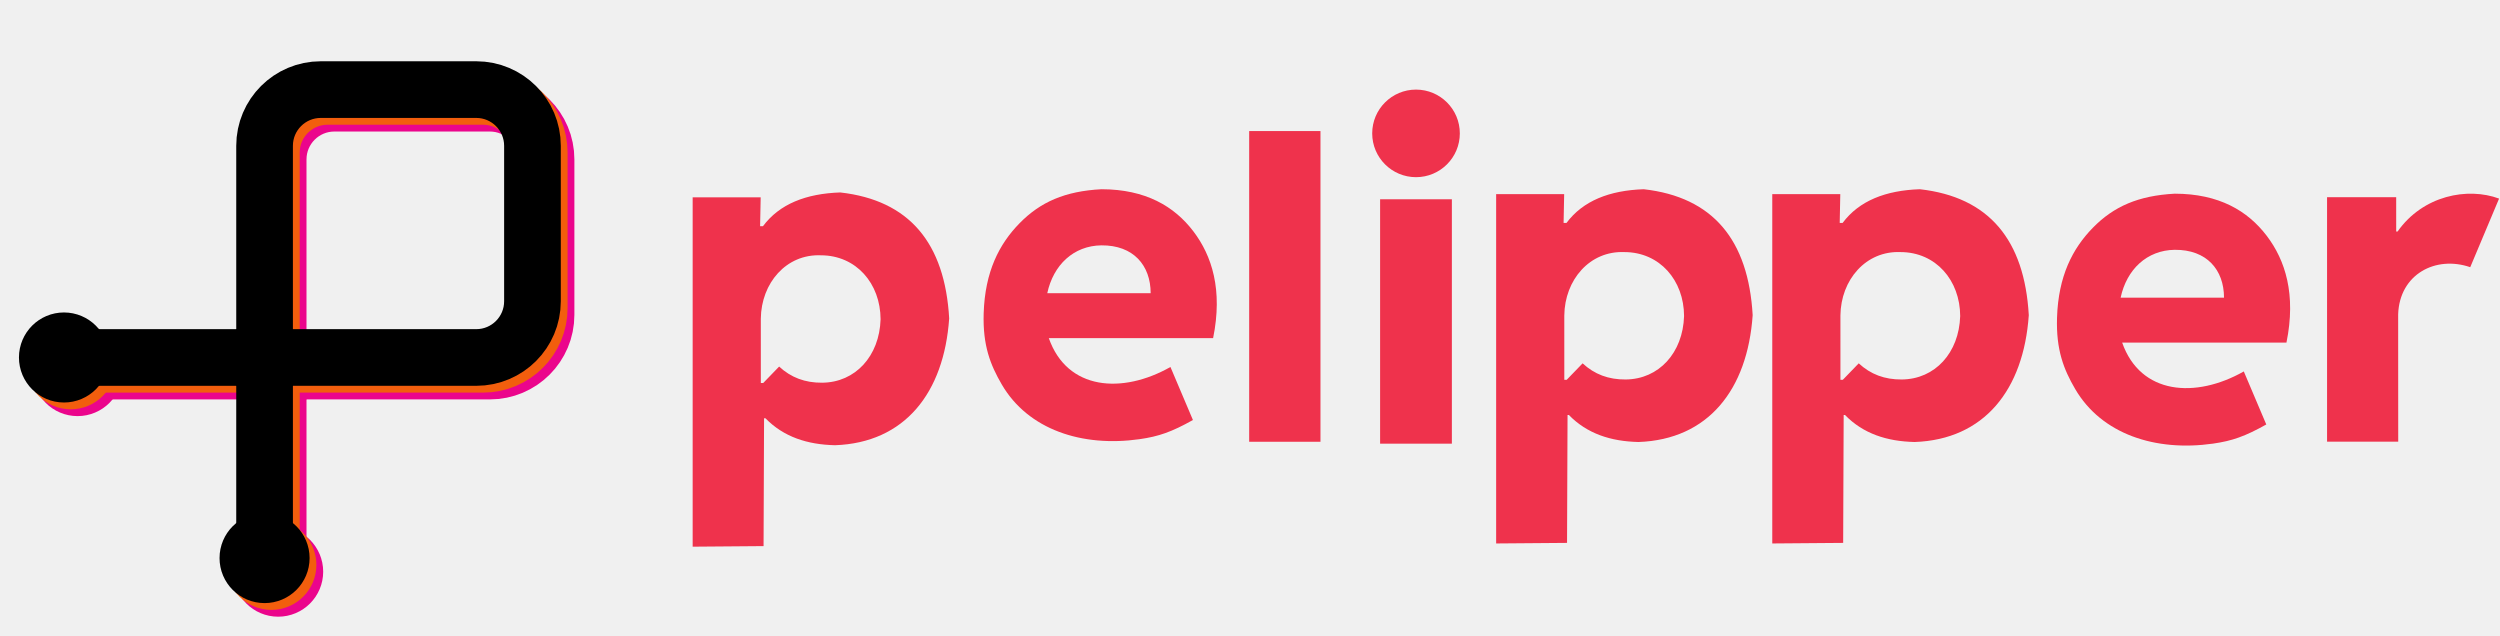
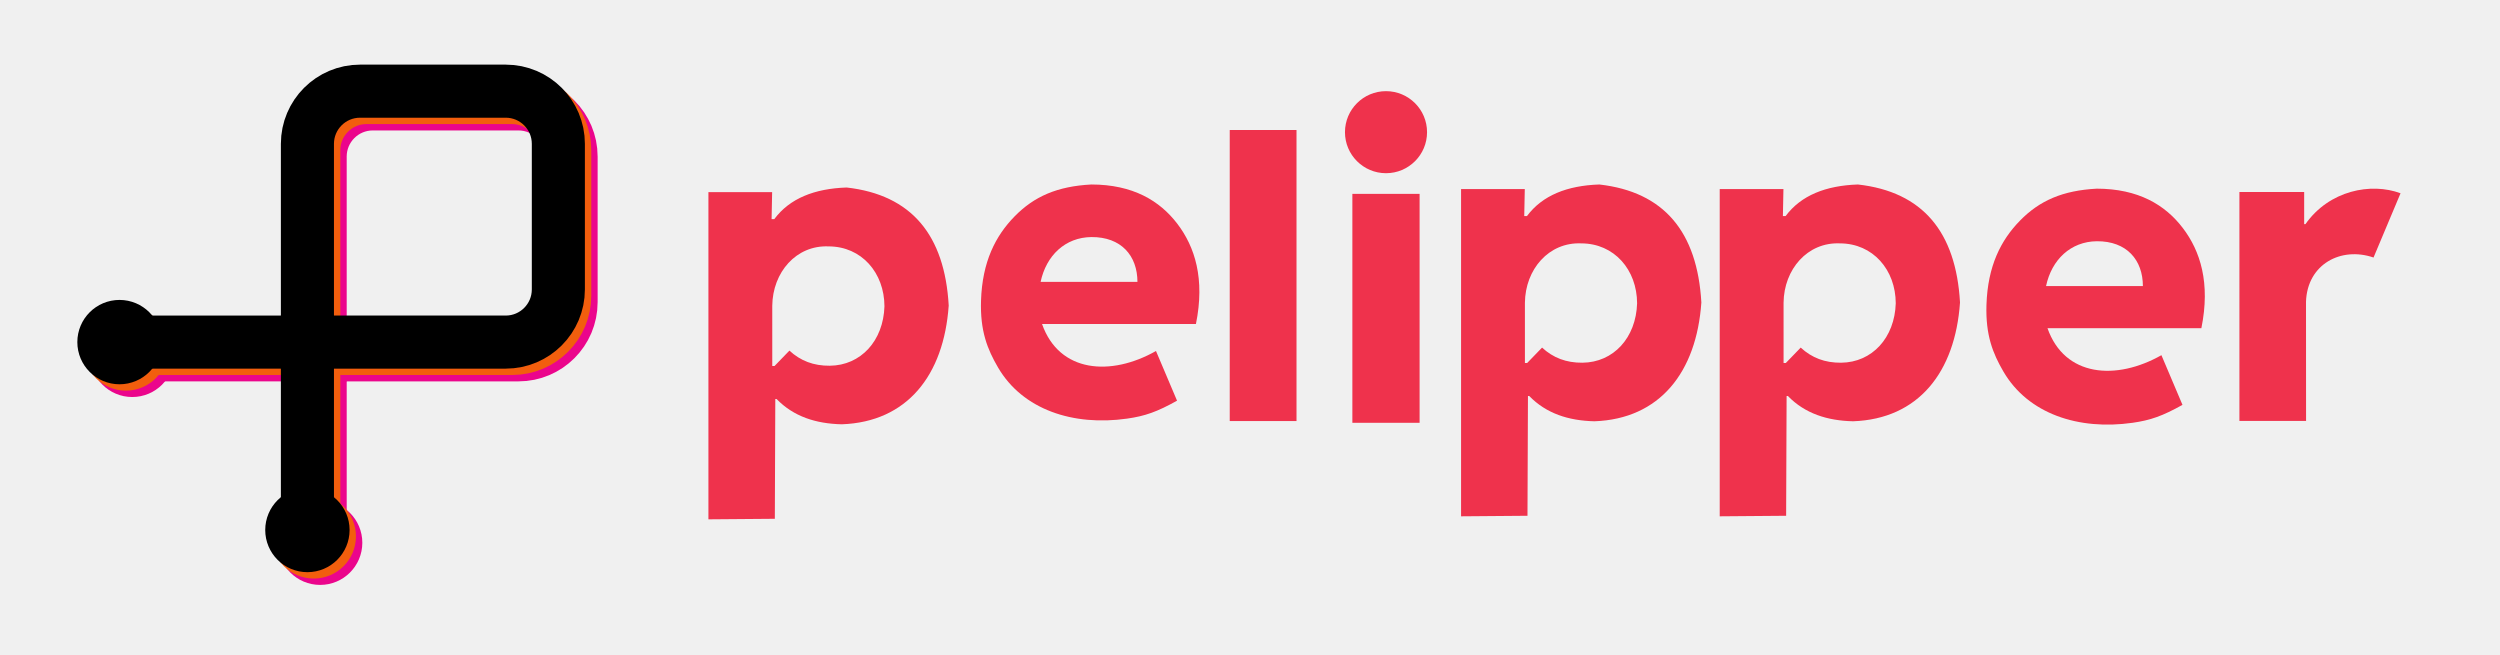
- <svg xmlns="http://www.w3.org/2000/svg" width="100%" height="100%" viewBox="0 0 2206 561" version="1.1" xml:space="preserve" style="fill-rule:evenodd;clip-rule:evenodd;stroke-linecap:round;stroke-linejoin:round;stroke-miterlimit:1.5;">
-   <g transform="matrix(1,0,0,1,-3666.54,-2562.75)">
-     <g>
+ <svg xmlns="http://www.w3.org/2000/svg" width="100%" height="100%" viewBox="0 0 2355 617" version="1.1" xml:space="preserve" style="fill-rule:evenodd;clip-rule:evenodd;stroke-linecap:round;stroke-linejoin:round;stroke-miterlimit:1.5;">
+   <g transform="matrix(1,0,0,1,-3793.91,-3395.19)">
+     <g transform="matrix(1,0,0,1,183.497,839.256)">
+       <g transform="matrix(3.22161,0,0,2.71377,3610.42,2555.94)">
+         <clipPath id="_clip1">
+           <rect x="0" y="0" width="731" height="227" />
+         </clipPath>
+         <g clip-path="url(#_clip1)">
+           <g transform="matrix(0.310403,-0,-0,0.368491,0,0)">
+                     </g>
+         </g>
+       </g>
      <g transform="matrix(0.508663,0,0,0.508663,4183.64,2255.19)">
        <g>
          <g transform="matrix(1,0,0,1,17.5967,0)">
            <path d="M3002.67,946.787C3002.67,946.787 3002.75,1370.91 3002.68,1370.77C3002.62,1370.63 3126.12,1370.78 3126.12,1370.78L3126,1150C3128.29,1080.32 3191.11,1047.48 3251.05,1068.16L3301.08,949.15C3246.46,928.846 3169.02,943.686 3124.96,1006.32L3122.61,1006.31C3122.6,986.469 3122.69,966.262 3122.59,946.787L3002.67,946.787Z" style="fill:rgb(239,50,76);stroke:black;stroke-opacity:0;stroke-width:1.97px;" />
          </g>
          <g transform="matrix(1,0,0,1,10.8287,0)">
            <path d="M2654,1199C2685.81,1289.53 2781.41,1296.4 2865,1249L2904,1341C2867.13,1361.63 2844.83,1369.48 2811.67,1374.21C2711.69,1388.47 2618.11,1357.72 2572.45,1279.43C2552.74,1245.63 2539.21,1211.87 2541,1155.7C2543.3,1083.48 2567.92,1035.8 2603.09,999.812C2639.41,962.659 2682.18,944.014 2745.26,940.635C2822.03,940.735 2871.86,970.444 2904.72,1013.63C2937,1056.04 2956.06,1115.24 2939,1199L2654,1199ZM2651.34,1121L2830.68,1121C2830.6,1072.71 2800.8,1037.58 2745.26,1038C2696.9,1038.61 2661.8,1072.03 2651.34,1121Z" style="fill:rgb(239,50,76);stroke:black;stroke-opacity:0;stroke-width:1.97px;" />
          </g>
          <g transform="matrix(1,0,0,1,1872.84,-5.58581)">
            <path d="M308.867,1330.2L308,1552L185,1553L185,947L303,947L302,997L307,997C335.725,958.444 381.705,940.508 441,938.487C561.032,952.026 622.554,1026.4 630,1157C621.016,1286.42 552.822,1372.68 432,1377C383.924,1375.91 342.713,1362.57 311.251,1330.2L308.867,1330.2ZM303.246,1269.09L307.385,1269.08L335,1240.54C355.54,1259.54 379.926,1268.79 409.647,1268.54C467.313,1268.06 509.021,1222.35 511,1158.54C510.795,1096.44 468.692,1047.58 407.5,1047.54C347.484,1045 303.909,1095.57 303.232,1157.59L303.246,1269.09Z" style="fill:rgb(239,50,76);stroke:black;stroke-opacity:0;stroke-width:1.97px;" />
          </g>
          <g transform="matrix(1,0,0,1,1393.84,-5.58581)">
            <path d="M308.867,1330.2L308,1552L185,1553L185,947L303,947L302,997L307,997C335.725,958.444 381.705,940.508 441,938.487C561.032,952.026 622.554,1026.4 630,1157C621.016,1286.42 552.822,1372.68 432,1377C383.924,1375.91 342.713,1362.57 311.251,1330.2L308.867,1330.2ZM303.246,1269.09L307.385,1269.08L335,1240.54C355.54,1259.54 379.926,1268.79 409.647,1268.54C467.313,1268.06 509.021,1222.35 511,1158.54C510.795,1096.44 468.692,1047.58 407.5,1047.54C347.484,1045 303.909,1095.57 303.232,1157.59L303.246,1269.09Z" style="fill:rgb(239,50,76);stroke:black;stroke-opacity:0;stroke-width:1.97px;" />
          </g>
          <g transform="matrix(1,0,0,1,33.8398,0)">
            <path d="M1343.71,950.314L1343.7,1374.28L1468.2,1374.29L1468.2,950.3L1343.71,950.314Z" style="fill:rgb(239,50,76);stroke:black;stroke-opacity:0;stroke-width:1.97px;" />
            <g transform="matrix(1.2459,0,0,1.24536,-345.738,-216.296)">
              <circle cx="1406" cy="845" r="61" style="fill:rgb(239,50,76);stroke:black;stroke-opacity:0;stroke-width:1.58px;" />
            </g>
          </g>
          <g transform="matrix(1,0,0,1,33.8398,0)">
            <rect x="1116.59" y="832" width="123.667" height="539" style="fill:rgb(239,50,76);stroke:black;stroke-opacity:0;stroke-width:1.97px;stroke-linecap:butt;stroke-miterlimit:2;" />
          </g>
          <g transform="matrix(1,0,0,1,-1851.16,-7.73452)">
            <path d="M2654,1199C2685.81,1289.53 2781.41,1296.4 2865,1249L2904,1341C2867.13,1361.63 2844.83,1369.48 2811.67,1374.21C2711.69,1388.47 2618.11,1357.72 2572.45,1279.43C2552.74,1245.63 2539.21,1211.87 2541,1155.7C2543.3,1083.48 2567.92,1035.8 2603.09,999.812C2639.41,962.659 2682.18,944.014 2745.26,940.635C2822.03,940.735 2871.86,970.444 2904.72,1013.63C2937,1056.04 2956.06,1115.24 2939,1199L2654,1199ZM2651.34,1121L2830.68,1121C2830.6,1072.71 2800.8,1037.58 2745.26,1038C2696.9,1038.61 2661.8,1072.03 2651.34,1121Z" style="fill:rgb(239,50,76);stroke:black;stroke-opacity:0;stroke-width:1.97px;" />
          </g>
          <path d="M308.867,1330.2L308,1552L185,1553L185,947L303,947L302,997L307,997C335.725,958.444 381.705,940.508 441,938.487C561.032,952.026 622.554,1026.4 630,1157C621.016,1286.42 552.822,1372.68 432,1377C383.924,1375.91 342.713,1362.57 311.251,1330.2L308.867,1330.2ZM303.246,1269.09L307.385,1269.08L335,1240.54C355.54,1259.54 379.926,1268.79 409.647,1268.54C467.313,1268.06 509.021,1222.35 511,1158.54C510.795,1096.44 468.692,1047.58 407.5,1047.54C347.484,1045 303.909,1095.57 303.232,1157.59L303.246,1269.09Z" style="fill:rgb(239,50,76);stroke:black;stroke-opacity:0;stroke-width:1.97px;" />
        </g>
      </g>
      <g transform="matrix(1,0,0,1,151,-62)">
        <g transform="matrix(1,0,0,1,584,-127)">
          <g transform="matrix(1,0,0,1,211,67.192)">
-             <path d="M3202.38,2825.22C3202.38,2797.83 3180.17,2775.62 3152.78,2775.62C3112.48,2775.62 3055.91,2775.62 3015.61,2775.62C2988.21,2775.62 2966,2797.83 2966,2825.22L2966,3012L3152.78,3012C3180.17,3012 3202.38,2989.79 3202.38,2962.39L3202.38,2825.22Z" style="fill-opacity:0;stroke:rgb(235,5,140);stroke-width:50px;stroke-linecap:square;stroke-linejoin:miter;stroke-miterlimit:3;" />
+             <path d="M3202.38,2825.22C3202.38,2797.83 3180.17,2775.62 3152.78,2775.62L3015.61,2775.62C2988.21,2775.62 2966,2797.83 2966,2825.22L2966,3012L3152.78,3012C3180.17,3012 3202.38,2989.79 3202.38,2962.39L3202.38,2825.22Z" style="fill-opacity:0;stroke:rgb(235,5,140);stroke-width:50px;stroke-linecap:square;stroke-linejoin:miter;stroke-miterlimit:3;" />
          </g>
          <g transform="matrix(1,0,0,1,268,56.192)">
            <path d="M2909,3023L2732,3023" style="fill:none;stroke:rgb(235,5,140);stroke-width:50px;stroke-linecap:square;stroke-linejoin:miter;" />
          </g>
          <g transform="matrix(1,0,0,1,268,56.192)">
            <path d="M2909,3023L2909,3200" style="fill:none;stroke:rgb(235,5,140);stroke-width:50px;stroke-linecap:square;stroke-linejoin:miter;" />
          </g>
          <g transform="matrix(0.83784,0,0,0.83784,1031.66,548.666)">
            <circle cx="2560.55" cy="3231.56" r="22.555" style="fill:white;fill-opacity:0;stroke:rgb(235,5,140);stroke-width:49.73px;stroke-linecap:square;stroke-linejoin:miter;" />
          </g>
          <g transform="matrix(0.83784,0,0,0.83784,854.665,371.666)">
            <circle cx="2560.55" cy="3231.56" r="22.555" style="fill:white;fill-opacity:0;stroke:rgb(235,5,140);stroke-width:49.73px;stroke-linecap:square;stroke-linejoin:miter;" />
          </g>
        </g>
        <g transform="matrix(1,0,0,1,578,-133)">
          <g transform="matrix(1,0,0,1,211,67.192)">
-             <path d="M3202.38,2825.22C3202.38,2797.83 3180.17,2775.62 3152.78,2775.62C3112.48,2775.62 3055.91,2775.62 3015.61,2775.62C2988.21,2775.62 2966,2797.83 2966,2825.22L2966,3012L3152.78,3012C3180.17,3012 3202.38,2989.79 3202.38,2962.39L3202.38,2825.22Z" style="fill-opacity:0;stroke:rgb(242,94,13);stroke-width:50px;stroke-linecap:square;stroke-linejoin:miter;stroke-miterlimit:3;" />
+             <path d="M3202.38,2825.22C3202.38,2797.83 3180.17,2775.62 3152.78,2775.62L3015.61,2775.62C2988.21,2775.62 2966,2797.83 2966,2825.22L2966,3012L3152.78,3012C3180.17,3012 3202.38,2989.79 3202.38,2962.39L3202.38,2825.22Z" style="fill-opacity:0;stroke:rgb(242,94,13);stroke-width:50px;stroke-linecap:square;stroke-linejoin:miter;stroke-miterlimit:3;" />
          </g>
          <g transform="matrix(1,0,0,1,268,56.192)">
            <path d="M2909,3023L2732,3023" style="fill:none;stroke:rgb(242,94,13);stroke-width:50px;stroke-linecap:square;stroke-linejoin:miter;" />
          </g>
          <g transform="matrix(1,0,0,1,268,56.192)">
            <path d="M2909,3023L2909,3200" style="fill:none;stroke:rgb(242,94,13);stroke-width:50px;stroke-linecap:square;stroke-linejoin:miter;" />
          </g>
          <g transform="matrix(0.83784,0,0,0.83784,1031.66,548.666)">
            <circle cx="2560.55" cy="3231.56" r="22.555" style="fill:white;fill-opacity:0;stroke:rgb(242,94,13);stroke-width:49.73px;stroke-linecap:square;stroke-linejoin:miter;" />
          </g>
          <g transform="matrix(0.83784,0,0,0.83784,854.665,371.666)">
            <circle cx="2560.55" cy="3231.56" r="22.555" style="fill:white;fill-opacity:0;stroke:rgb(242,94,13);stroke-width:49.73px;stroke-linecap:square;stroke-linejoin:miter;" />
          </g>
        </g>
        <g transform="matrix(1,0,0,1,572,-139)">
          <g transform="matrix(1,0,0,1,211,67.192)">
            <path d="M3202.38,2825.22C3202.38,2797.83 3180.17,2775.62 3152.78,2775.62L3015.61,2775.62C2988.21,2775.62 2966,2797.83 2966,2825.22L2966,3012L3152.78,3012C3180.17,3012 3202.38,2989.79 3202.38,2962.39L3202.38,2825.22Z" style="fill-opacity:0;stroke:black;stroke-width:50px;stroke-linecap:square;stroke-linejoin:miter;stroke-miterlimit:3;" />
          </g>
          <g transform="matrix(1,0,0,1,268,56.192)">
            <path d="M2909,3023L2732,3023" style="fill:none;stroke:black;stroke-width:50px;stroke-linecap:square;stroke-linejoin:miter;" />
          </g>
          <g transform="matrix(1,0,0,1,268,56.192)">
            <path d="M2909,3023L2909,3200" style="fill:none;stroke:black;stroke-width:50px;stroke-linecap:square;stroke-linejoin:miter;" />
          </g>
          <g transform="matrix(0.83784,0,0,0.83784,1031.66,548.666)">
            <circle cx="2560.55" cy="3231.56" r="22.555" style="fill:white;fill-opacity:0;stroke:black;stroke-width:49.73px;stroke-linecap:square;stroke-linejoin:miter;" />
          </g>
          <g transform="matrix(0.83784,0,0,0.83784,854.665,371.666)">
            <circle cx="2560.55" cy="3231.56" r="22.555" style="fill:white;fill-opacity:0;stroke:black;stroke-width:49.73px;stroke-linecap:square;stroke-linejoin:miter;" />
          </g>
        </g>
      </g>
    </g>
  </g>
</svg>
